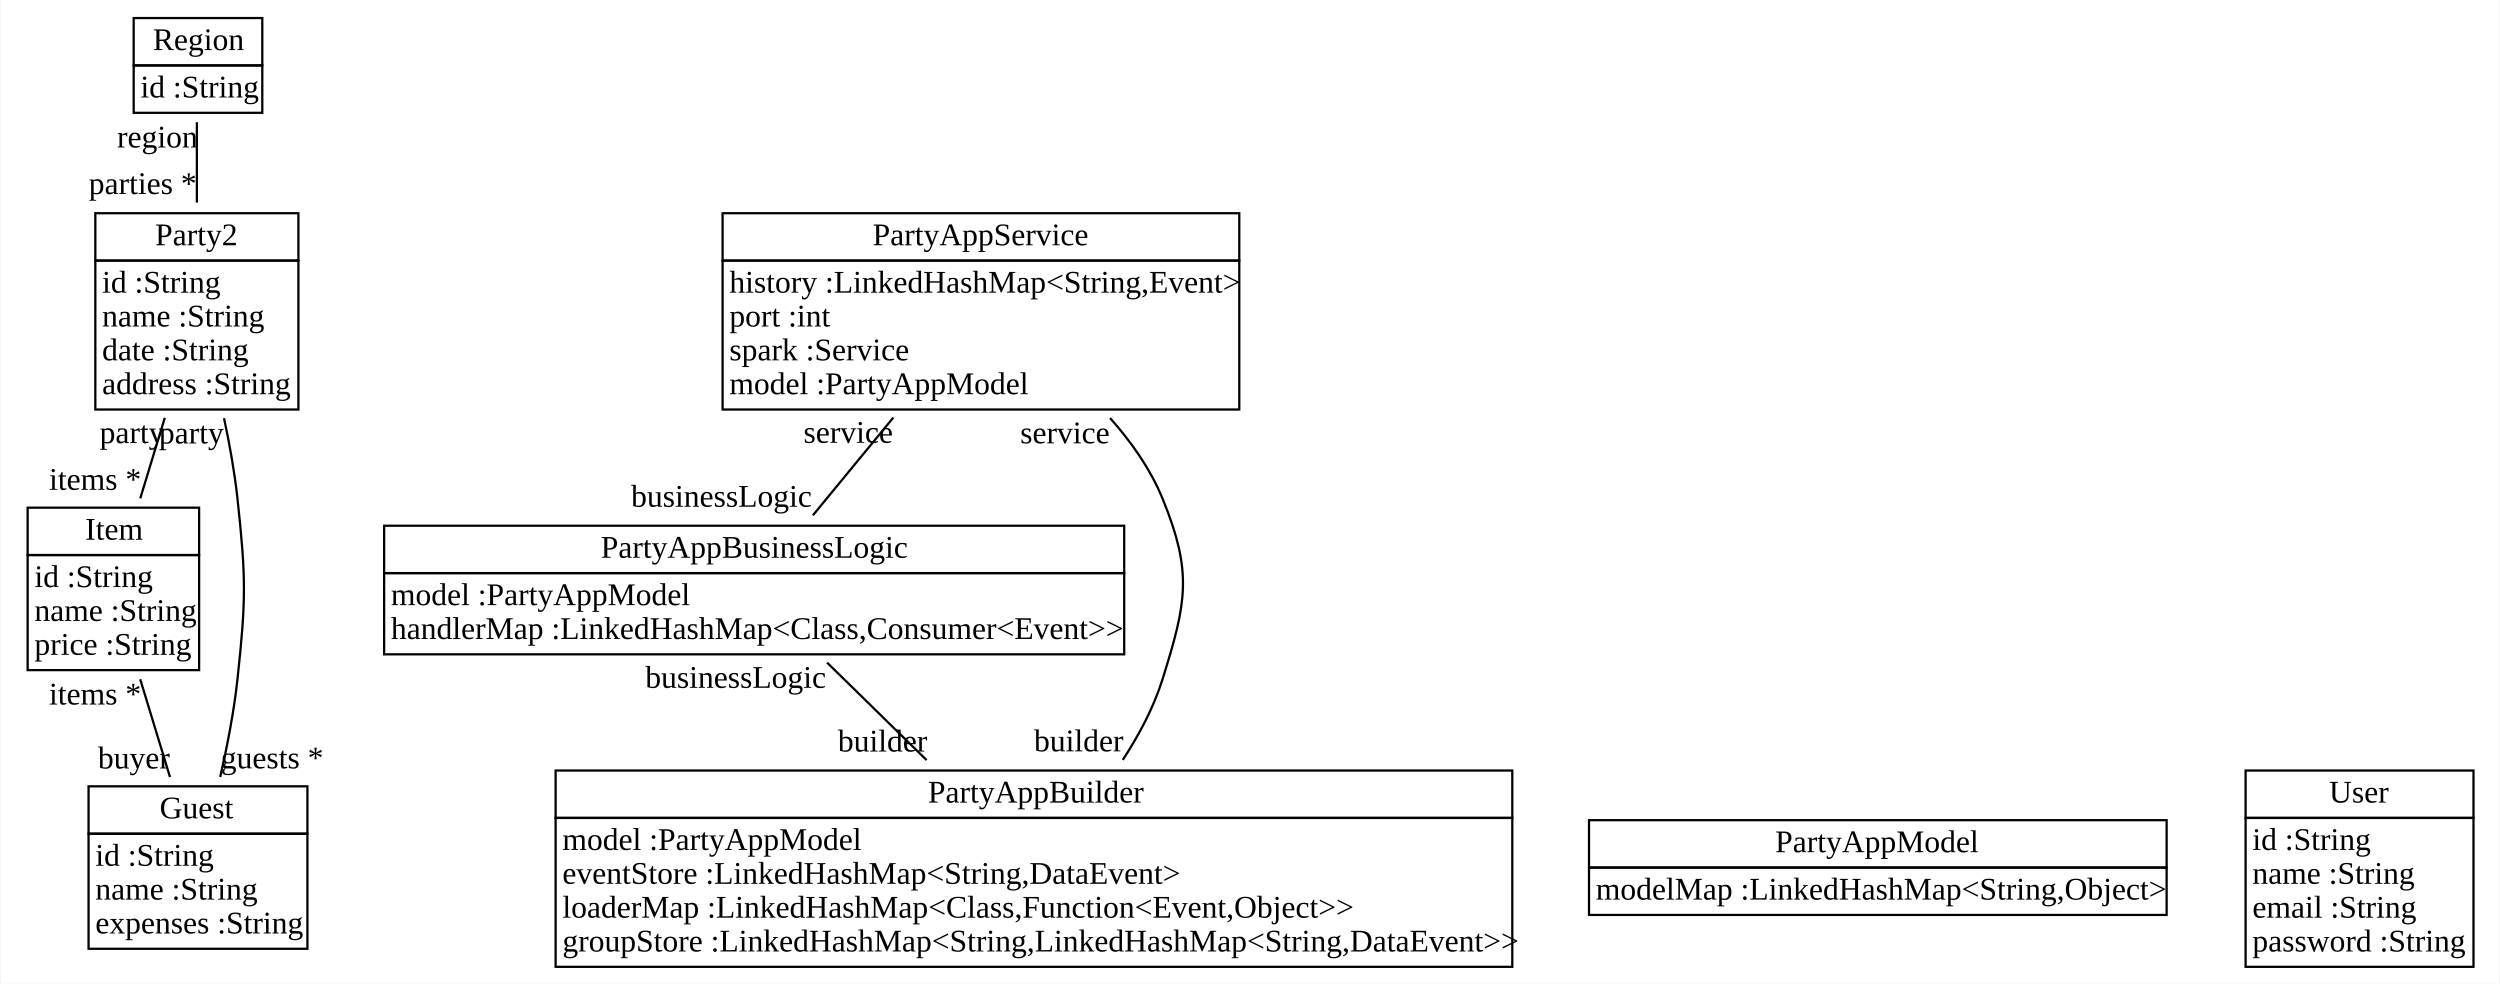
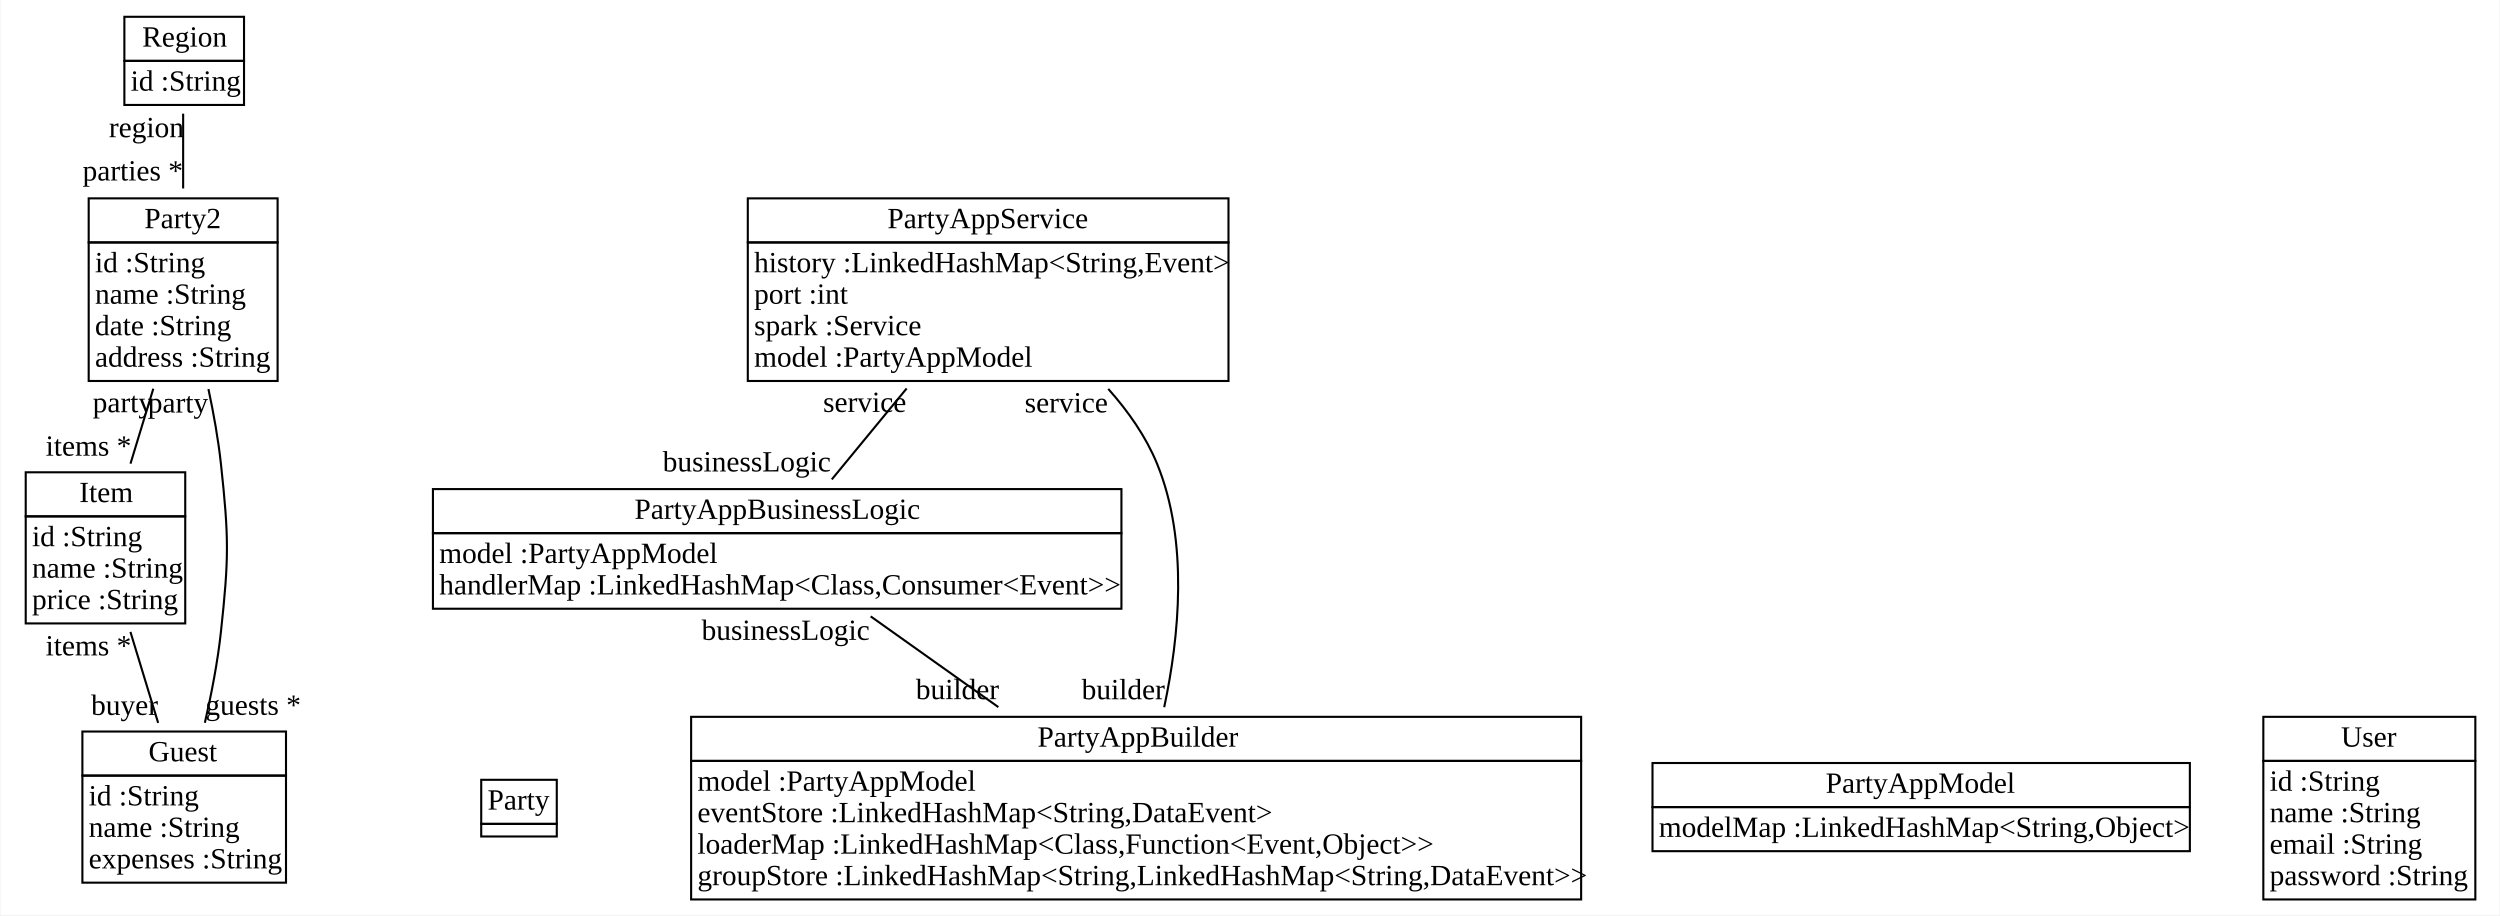
- <svg xmlns="http://www.w3.org/2000/svg" width="1108px" height="436px" viewBox="0.00 0.00 1107.50 436.00">
+ <svg xmlns="http://www.w3.org/2000/svg" width="1191px" height="436px" viewBox="0.00 0.00 1190.50 436.00">
  <g id="graph0" class="graph" transform="scale(1.0 1.0) rotate(0) translate(4 432)">
-     <polygon fill="white" stroke="none" points="-4,4 -4,-432 1103.5,-432 1103.5,4 -4,4" />
+     <polygon fill="white" stroke="none" points="-4,4 -4,-432 1186.5,-432 1186.5,4 -4,4" />
    <g id="node1" class="node">
      <polygon fill="none" stroke="black" points="35,-62.5 35,-83.5 132,-83.5 132,-62.5 35,-62.5" />
      <text text-anchor="start" x="66.5" y="-69.3" font-family="Times New Roman,serif" font-size="14.00">Guest</text>
      <polygon fill="none" stroke="black" points="35,-11.5 35,-62.5 132,-62.5 132,-11.5 35,-11.5" />
      <text text-anchor="start" x="38" y="-48.3" font-family="Times New Roman,serif" font-size="14.00">id :String</text>
      <text text-anchor="start" x="38" y="-33.3" font-family="Times New Roman,serif" font-size="14.00">name :String</text>
      <text text-anchor="start" x="38" y="-18.3" font-family="Times New Roman,serif" font-size="14.00">expenses :String</text>
    </g>
    <g id="node2" class="node">
      <polygon fill="none" stroke="black" points="8,-186 8,-207 84,-207 84,-186 8,-186" />
      <text text-anchor="start" x="33.5" y="-192.8" font-family="Times New Roman,serif" font-size="14.00">Item</text>
      <polygon fill="none" stroke="black" points="8,-135 8,-186 84,-186 84,-135 8,-135" />
      <text text-anchor="start" x="11" y="-171.8" font-family="Times New Roman,serif" font-size="14.00">id :String</text>
      <text text-anchor="start" x="11" y="-156.8" font-family="Times New Roman,serif" font-size="14.00">name :String</text>
      <text text-anchor="start" x="11" y="-141.8" font-family="Times New Roman,serif" font-size="14.00">price :String</text>
    </g>
    <g id="edge4" class="edge">
      <path fill="none" stroke="black" d="M71.089,-87.612C66.864,-101.486 62.112,-117.093 57.888,-130.961" />
      <text text-anchor="middle" x="37.888" y="-119.761" font-family="Times New Roman,serif" font-size="14.00">items *</text>
      <text text-anchor="middle" x="55.089" y="-91.412" font-family="Times New Roman,serif" font-size="14.00">buyer</text>
    </g>
-     <g id="node3" class="node">
+     <g id="node4" class="node">
      <polygon fill="none" stroke="black" points="38,-316.5 38,-337.5 128,-337.5 128,-316.5 38,-316.5" />
      <text text-anchor="start" x="64.5" y="-323.3" font-family="Times New Roman,serif" font-size="14.00">Party2</text>
      <polygon fill="none" stroke="black" points="38,-250.5 38,-316.5 128,-316.5 128,-250.5 38,-250.5" />
      <text text-anchor="start" x="41" y="-302.3" font-family="Times New Roman,serif" font-size="14.00">id :String</text>
      <text text-anchor="start" x="41" y="-287.3" font-family="Times New Roman,serif" font-size="14.00">name :String</text>
      <text text-anchor="start" x="41" y="-272.3" font-family="Times New Roman,serif" font-size="14.00">date :String</text>
      <text text-anchor="start" x="41" y="-257.3" font-family="Times New Roman,serif" font-size="14.00">address :String</text>
    </g>
    <g id="edge5" class="edge">
      <path fill="none" stroke="black" d="M93.346,-87.663C96.461,-101.278 99.46,-116.716 101,-131 104.812,-166.351 104.812,-175.649 101,-211 99.743,-222.66 97.513,-235.09 95.043,-246.668" />
      <text text-anchor="middle" x="80.543" y="-235.468" font-family="Times New Roman,serif" font-size="14.00">party</text>
      <text text-anchor="middle" x="116.346" y="-91.463" font-family="Times New Roman,serif" font-size="14.00">guests *</text>
    </g>
    <g id="edge6" class="edge">
      <path fill="none" stroke="black" d="M57.911,-211.112C61.375,-222.489 65.195,-235.031 68.786,-246.824" />
      <text text-anchor="middle" x="54.286" y="-235.624" font-family="Times New Roman,serif" font-size="14.00">party</text>
      <text text-anchor="middle" x="37.911" y="-214.912" font-family="Times New Roman,serif" font-size="14.00">items *</text>
    </g>
-     <g id="node8" class="node">
+     <g id="node3" class="node">
+       <polygon fill="none" stroke="black" points="225,-39.5 225,-60.5 261,-60.5 261,-39.5 225,-39.5" />
+       <text text-anchor="start" x="228" y="-46.3" font-family="Times New Roman,serif" font-size="14.00">Party</text>
+       <polygon fill="none" stroke="black" points="225,-33.5 225,-39.5 261,-39.5 261,-33.5 225,-33.5" />
+     </g>
+     <g id="node9" class="node">
      <polygon fill="none" stroke="black" points="55,-403 55,-424 112,-424 112,-403 55,-403" />
      <text text-anchor="start" x="63.5" y="-409.8" font-family="Times New Roman,serif" font-size="14.00">Region</text>
      <polygon fill="none" stroke="black" points="55,-382 55,-403 112,-403 112,-382 55,-382" />
      <text text-anchor="start" x="58" y="-388.8" font-family="Times New Roman,serif" font-size="14.00">id :String</text>
    </g>
    <g id="edge7" class="edge">
      <path fill="none" stroke="black" d="M83,-342.212C83,-354.508 83,-367.276 83,-377.84" />
      <text text-anchor="middle" x="65.5" y="-366.64" font-family="Times New Roman,serif" font-size="14.00">region</text>
      <text text-anchor="middle" x="59" y="-346.012" font-family="Times New Roman,serif" font-size="14.00">parties *</text>
    </g>
-     <g id="node4" class="node">
-       <polygon fill="none" stroke="black" points="242,-69.5 242,-90.5 666,-90.5 666,-69.5 242,-69.5" />
-       <text text-anchor="start" x="407" y="-76.3" font-family="Times New Roman,serif" font-size="14.00">PartyAppBuilder</text>
-       <polygon fill="none" stroke="black" points="242,-3.5 242,-69.5 666,-69.5 666,-3.5 242,-3.5" />
-       <text text-anchor="start" x="245" y="-55.3" font-family="Times New Roman,serif" font-size="14.00">model :PartyAppModel</text>
-       <text text-anchor="start" x="245" y="-40.3" font-family="Times New Roman,serif" font-size="14.00">eventStore :LinkedHashMap&lt;String,DataEvent&gt;</text>
-       <text text-anchor="start" x="245" y="-25.3" font-family="Times New Roman,serif" font-size="14.00">loaderMap :LinkedHashMap&lt;Class,Function&lt;Event,Object&gt;&gt;</text>
-       <text text-anchor="start" x="245" y="-10.3" font-family="Times New Roman,serif" font-size="14.00">groupStore :LinkedHashMap&lt;String,LinkedHashMap&lt;String,DataEvent&gt;&gt;</text>
+     <g id="node5" class="node">
+       <polygon fill="none" stroke="black" points="325,-69.5 325,-90.5 749,-90.5 749,-69.5 325,-69.5" />
+       <text text-anchor="start" x="490" y="-76.3" font-family="Times New Roman,serif" font-size="14.00">PartyAppBuilder</text>
+       <polygon fill="none" stroke="black" points="325,-3.5 325,-69.5 749,-69.5 749,-3.5 325,-3.5" />
+       <text text-anchor="start" x="328" y="-55.3" font-family="Times New Roman,serif" font-size="14.00">model :PartyAppModel</text>
+       <text text-anchor="start" x="328" y="-40.3" font-family="Times New Roman,serif" font-size="14.00">eventStore :LinkedHashMap&lt;String,DataEvent&gt;</text>
+       <text text-anchor="start" x="328" y="-25.3" font-family="Times New Roman,serif" font-size="14.00">loaderMap :LinkedHashMap&lt;Class,Function&lt;Event,Object&gt;&gt;</text>
+       <text text-anchor="start" x="328" y="-10.3" font-family="Times New Roman,serif" font-size="14.00">groupStore :LinkedHashMap&lt;String,LinkedHashMap&lt;String,DataEvent&gt;&gt;</text>
    </g>
-     <g id="node5" class="node">
-       <polygon fill="none" stroke="black" points="166,-178 166,-199 494,-199 494,-178 166,-178" />
-       <text text-anchor="start" x="262" y="-184.8" font-family="Times New Roman,serif" font-size="14.00">PartyAppBusinessLogic</text>
-       <polygon fill="none" stroke="black" points="166,-142 166,-178 494,-178 494,-142 166,-142" />
-       <text text-anchor="start" x="169" y="-163.8" font-family="Times New Roman,serif" font-size="14.00">model :PartyAppModel</text>
-       <text text-anchor="start" x="169" y="-148.8" font-family="Times New Roman,serif" font-size="14.00">handlerMap :LinkedHashMap&lt;Class,Consumer&lt;Event&gt;&gt;</text>
+     <g id="node6" class="node">
+       <polygon fill="none" stroke="black" points="202,-178 202,-199 530,-199 530,-178 202,-178" />
+       <text text-anchor="start" x="298" y="-184.8" font-family="Times New Roman,serif" font-size="14.00">PartyAppBusinessLogic</text>
+       <polygon fill="none" stroke="black" points="202,-142 202,-178 530,-178 530,-142 202,-142" />
+       <text text-anchor="start" x="205" y="-163.8" font-family="Times New Roman,serif" font-size="14.00">model :PartyAppModel</text>
+       <text text-anchor="start" x="205" y="-148.8" font-family="Times New Roman,serif" font-size="14.00">handlerMap :LinkedHashMap&lt;Class,Consumer&lt;Event&gt;&gt;</text>
    </g>
    <g id="edge1" class="edge">
-       <path fill="none" stroke="black" d="M406.413,-95.128C391.661,-109.583 375.756,-125.167 362.296,-138.355" />
-       <text text-anchor="middle" x="321.796" y="-127.155" font-family="Times New Roman,serif" font-size="14.00">businessLogic</text>
-       <text text-anchor="middle" x="386.913" y="-98.928" font-family="Times New Roman,serif" font-size="14.00">builder</text>
+       <path fill="none" stroke="black" d="M471.376,-95.128C451.032,-109.583 429.099,-125.167 410.538,-138.355" />
+       <text text-anchor="middle" x="370.038" y="-127.155" font-family="Times New Roman,serif" font-size="14.00">businessLogic</text>
+       <text text-anchor="middle" x="451.876" y="-98.928" font-family="Times New Roman,serif" font-size="14.00">builder</text>
+     </g>
+     <g id="node8" class="node">
+       <polygon fill="none" stroke="black" points="352,-316.5 352,-337.5 581,-337.5 581,-316.5 352,-316.5" />
+       <text text-anchor="start" x="418.5" y="-323.3" font-family="Times New Roman,serif" font-size="14.00">PartyAppService</text>
+       <polygon fill="none" stroke="black" points="352,-250.5 352,-316.5 581,-316.5 581,-250.5 352,-250.5" />
+       <text text-anchor="start" x="355" y="-302.3" font-family="Times New Roman,serif" font-size="14.00">history :LinkedHashMap&lt;String,Event&gt;</text>
+       <text text-anchor="start" x="355" y="-287.3" font-family="Times New Roman,serif" font-size="14.00">port :int</text>
+       <text text-anchor="start" x="355" y="-272.3" font-family="Times New Roman,serif" font-size="14.00">spark :Service</text>
+       <text text-anchor="start" x="355" y="-257.3" font-family="Times New Roman,serif" font-size="14.00">model :PartyAppModel</text>
+     </g>
+     <g id="edge2" class="edge">
+       <path fill="none" stroke="black" d="M550.372,-95.082C557.517,-128.561 562.082,-174.11 547,-211 541.683,-224.006 533.217,-236.067 523.722,-246.729" />
+       <text text-anchor="middle" x="503.722" y="-235.529" font-family="Times New Roman,serif" font-size="14.00">service</text>
+       <text text-anchor="middle" x="530.872" y="-98.882" font-family="Times New Roman,serif" font-size="14.00">builder</text>
+     </g>
+     <g id="edge3" class="edge">
+       <path fill="none" stroke="black" d="M392.013,-203.606C402.892,-216.824 415.758,-232.456 427.684,-246.946" />
+       <text text-anchor="middle" x="407.684" y="-235.746" font-family="Times New Roman,serif" font-size="14.00">service</text>
+       <text text-anchor="middle" x="351.513" y="-207.406" font-family="Times New Roman,serif" font-size="14.00">businessLogic</text>
    </g>
    <g id="node7" class="node">
-       <polygon fill="none" stroke="black" points="316,-316.5 316,-337.5 545,-337.5 545,-316.5 316,-316.5" />
-       <text text-anchor="start" x="382.5" y="-323.3" font-family="Times New Roman,serif" font-size="14.00">PartyAppService</text>
-       <polygon fill="none" stroke="black" points="316,-250.5 316,-316.5 545,-316.5 545,-250.5 316,-250.5" />
-       <text text-anchor="start" x="319" y="-302.3" font-family="Times New Roman,serif" font-size="14.00">history :LinkedHashMap&lt;String,Event&gt;</text>
-       <text text-anchor="start" x="319" y="-287.3" font-family="Times New Roman,serif" font-size="14.00">port :int</text>
-       <text text-anchor="start" x="319" y="-272.3" font-family="Times New Roman,serif" font-size="14.00">spark :Service</text>
-       <text text-anchor="start" x="319" y="-257.3" font-family="Times New Roman,serif" font-size="14.00">model :PartyAppModel</text>
+       <polygon fill="none" stroke="black" points="783,-47.5 783,-68.5 1039,-68.5 1039,-47.5 783,-47.5" />
+       <text text-anchor="start" x="865.5" y="-54.3" font-family="Times New Roman,serif" font-size="14.00">PartyAppModel</text>
+       <polygon fill="none" stroke="black" points="783,-26.5 783,-47.5 1039,-47.5 1039,-26.5 783,-26.5" />
+       <text text-anchor="start" x="786" y="-33.3" font-family="Times New Roman,serif" font-size="14.00">modelMap :LinkedHashMap&lt;String,Object&gt;</text>
    </g>
-     <g id="edge2" class="edge">
-       <path fill="none" stroke="black" d="M493.36,-95.213C500.611,-106.293 507.113,-118.535 511,-131 521.585,-164.943 524.456,-178.089 511,-211 505.683,-224.006 497.217,-236.067 487.722,-246.729" />
-       <text text-anchor="middle" x="467.722" y="-235.529" font-family="Times New Roman,serif" font-size="14.00">service</text>
-       <text text-anchor="middle" x="473.86" y="-99.013" font-family="Times New Roman,serif" font-size="14.00">builder</text>
-     </g>
-     <g id="edge3" class="edge">
-       <path fill="none" stroke="black" d="M356.013,-203.606C366.892,-216.824 379.758,-232.456 391.684,-246.946" />
-       <text text-anchor="middle" x="371.684" y="-235.746" font-family="Times New Roman,serif" font-size="14.00">service</text>
-       <text text-anchor="middle" x="315.513" y="-207.406" font-family="Times New Roman,serif" font-size="14.00">businessLogic</text>
-     </g>
-     <g id="node6" class="node">
-       <polygon fill="none" stroke="black" points="700,-47.5 700,-68.5 956,-68.5 956,-47.5 700,-47.5" />
-       <text text-anchor="start" x="782.5" y="-54.3" font-family="Times New Roman,serif" font-size="14.00">PartyAppModel</text>
-       <polygon fill="none" stroke="black" points="700,-26.5 700,-47.5 956,-47.5 956,-26.5 700,-26.5" />
-       <text text-anchor="start" x="703" y="-33.3" font-family="Times New Roman,serif" font-size="14.00">modelMap :LinkedHashMap&lt;String,Object&gt;</text>
-     </g>
-     <g id="node9" class="node">
-       <polygon fill="none" stroke="black" points="991,-69.5 991,-90.5 1092,-90.5 1092,-69.5 991,-69.5" />
-       <text text-anchor="start" x="1028" y="-76.3" font-family="Times New Roman,serif" font-size="14.00">User</text>
-       <polygon fill="none" stroke="black" points="991,-3.5 991,-69.5 1092,-69.5 1092,-3.5 991,-3.5" />
-       <text text-anchor="start" x="994" y="-55.3" font-family="Times New Roman,serif" font-size="14.00">id :String</text>
-       <text text-anchor="start" x="994" y="-40.3" font-family="Times New Roman,serif" font-size="14.00">name :String</text>
-       <text text-anchor="start" x="994" y="-25.3" font-family="Times New Roman,serif" font-size="14.00">email :String</text>
-       <text text-anchor="start" x="994" y="-10.3" font-family="Times New Roman,serif" font-size="14.00">password :String</text>
+     <g id="node10" class="node">
+       <polygon fill="none" stroke="black" points="1074,-69.5 1074,-90.5 1175,-90.5 1175,-69.5 1074,-69.5" />
+       <text text-anchor="start" x="1111" y="-76.3" font-family="Times New Roman,serif" font-size="14.00">User</text>
+       <polygon fill="none" stroke="black" points="1074,-3.5 1074,-69.5 1175,-69.5 1175,-3.5 1074,-3.5" />
+       <text text-anchor="start" x="1077" y="-55.3" font-family="Times New Roman,serif" font-size="14.00">id :String</text>
+       <text text-anchor="start" x="1077" y="-40.3" font-family="Times New Roman,serif" font-size="14.00">name :String</text>
+       <text text-anchor="start" x="1077" y="-25.3" font-family="Times New Roman,serif" font-size="14.00">email :String</text>
+       <text text-anchor="start" x="1077" y="-10.3" font-family="Times New Roman,serif" font-size="14.00">password :String</text>
    </g>
  </g>
</svg>
